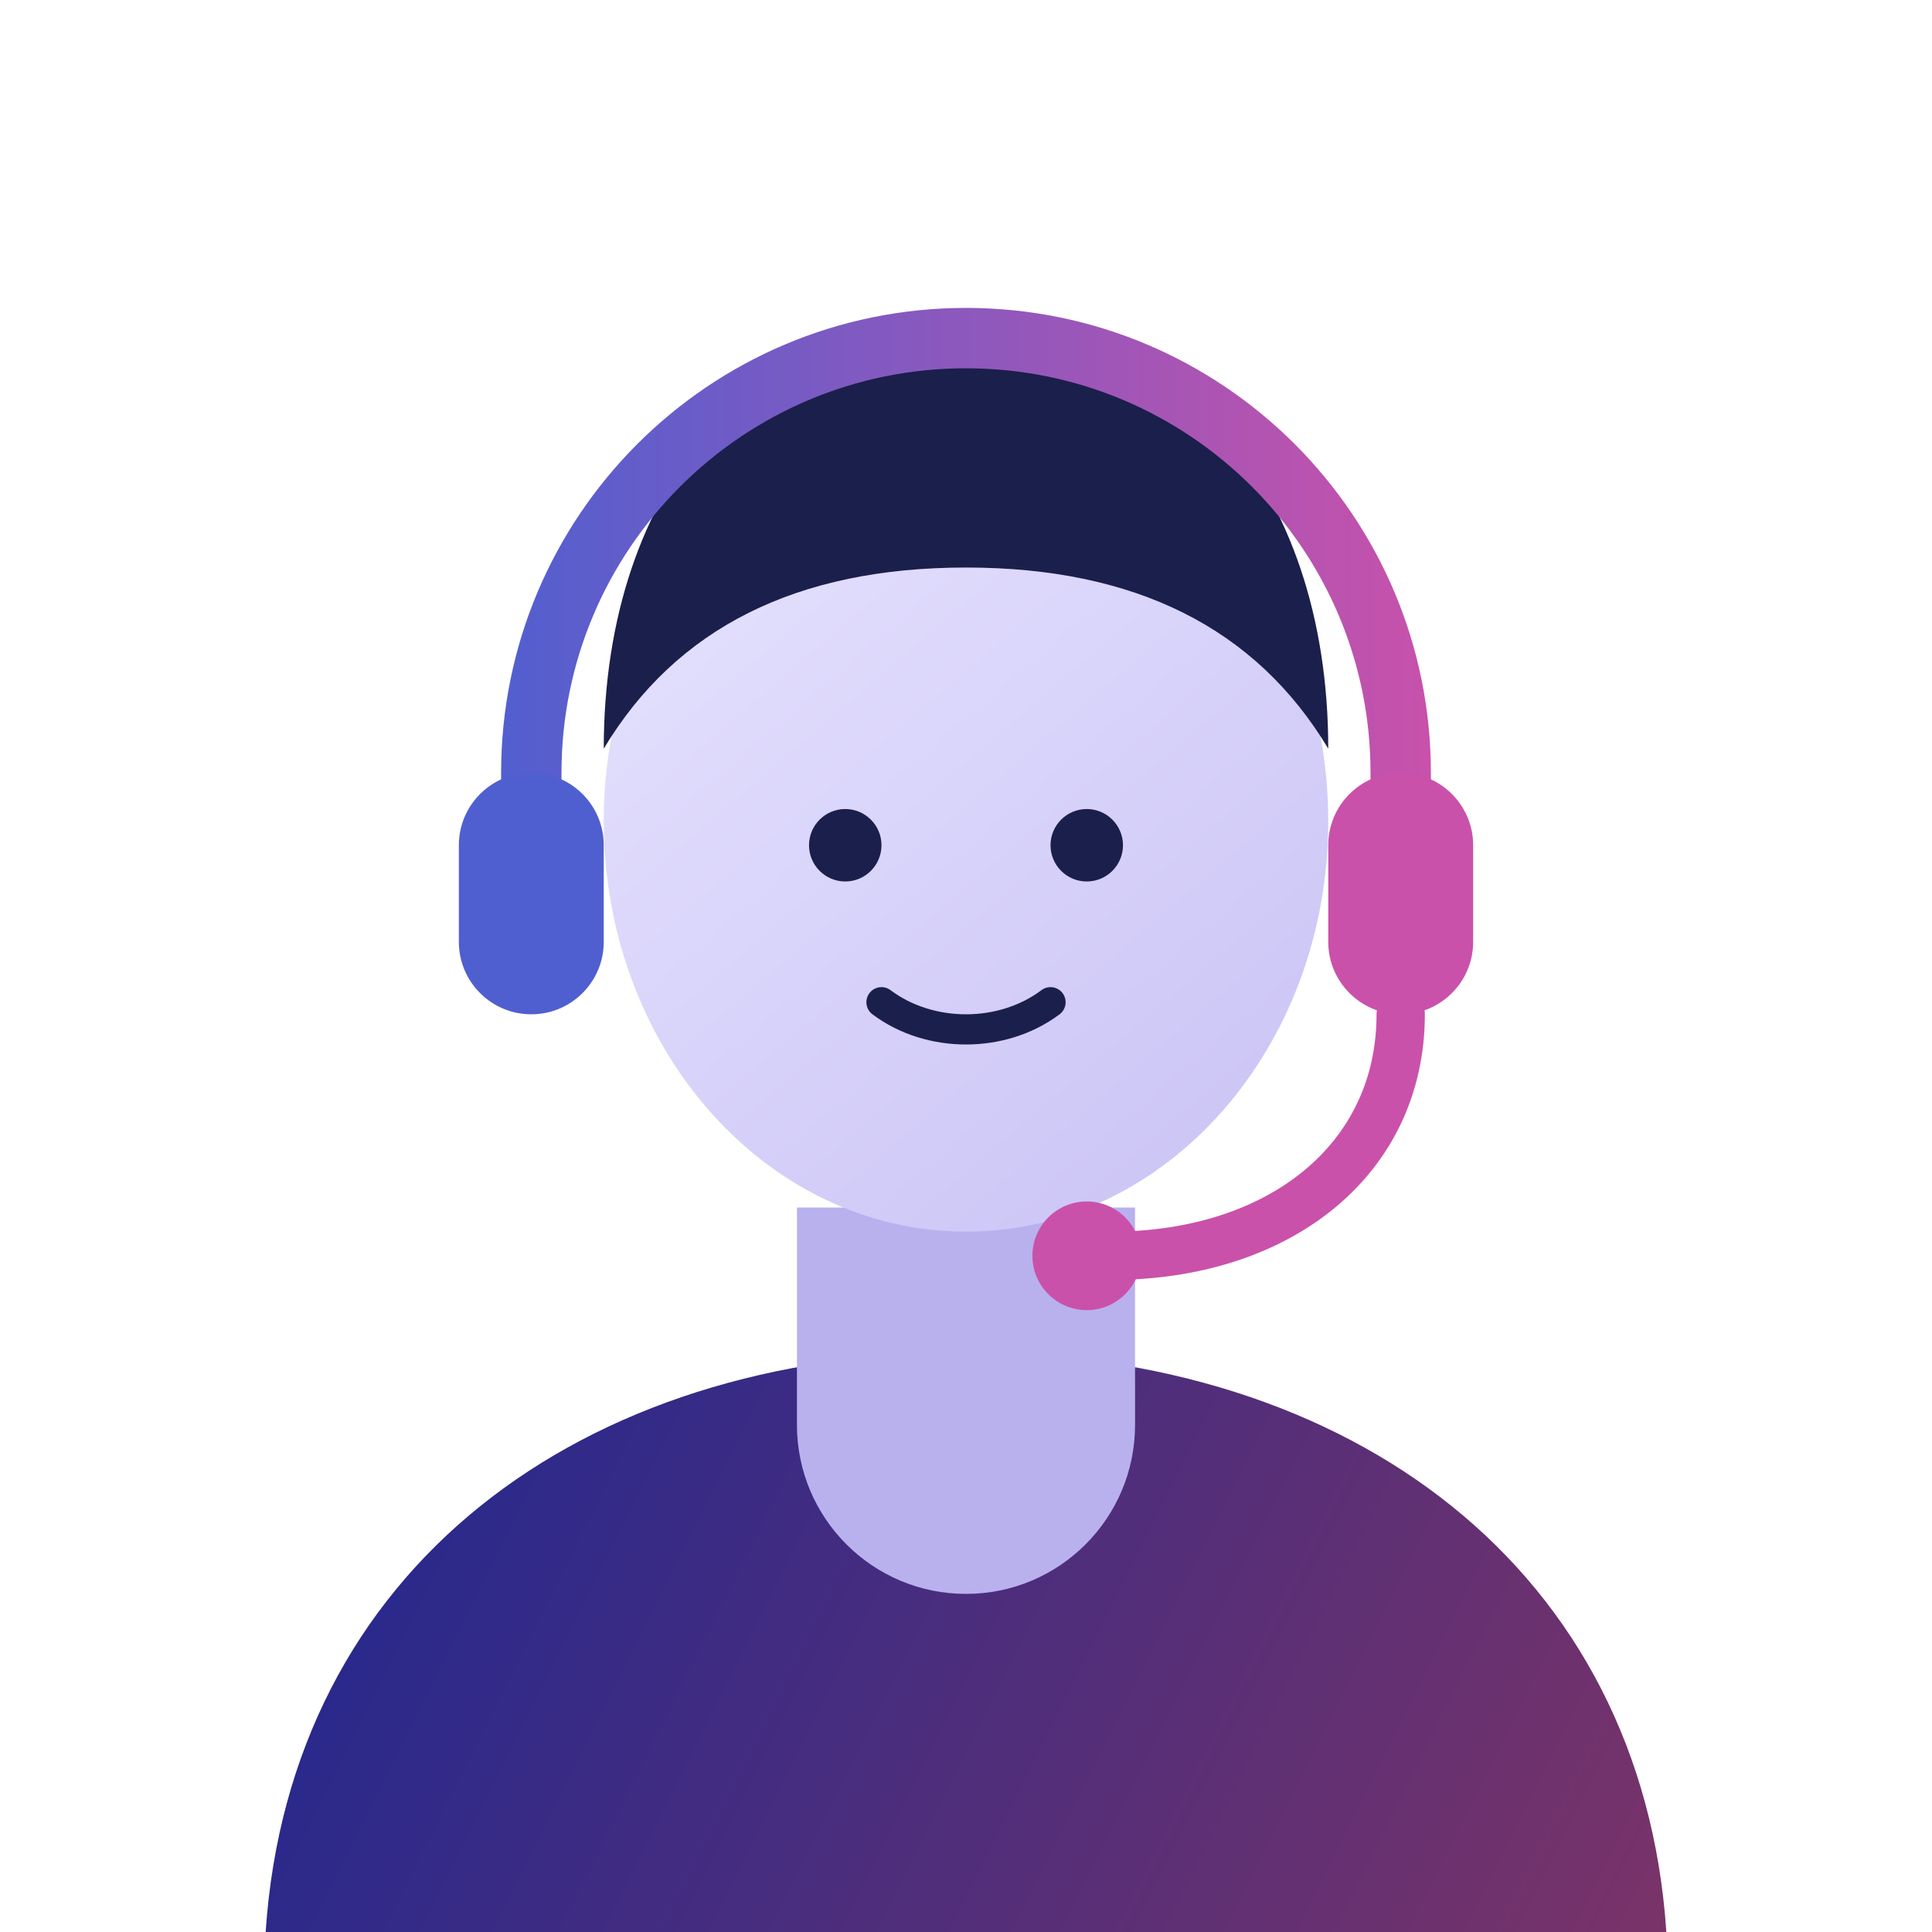
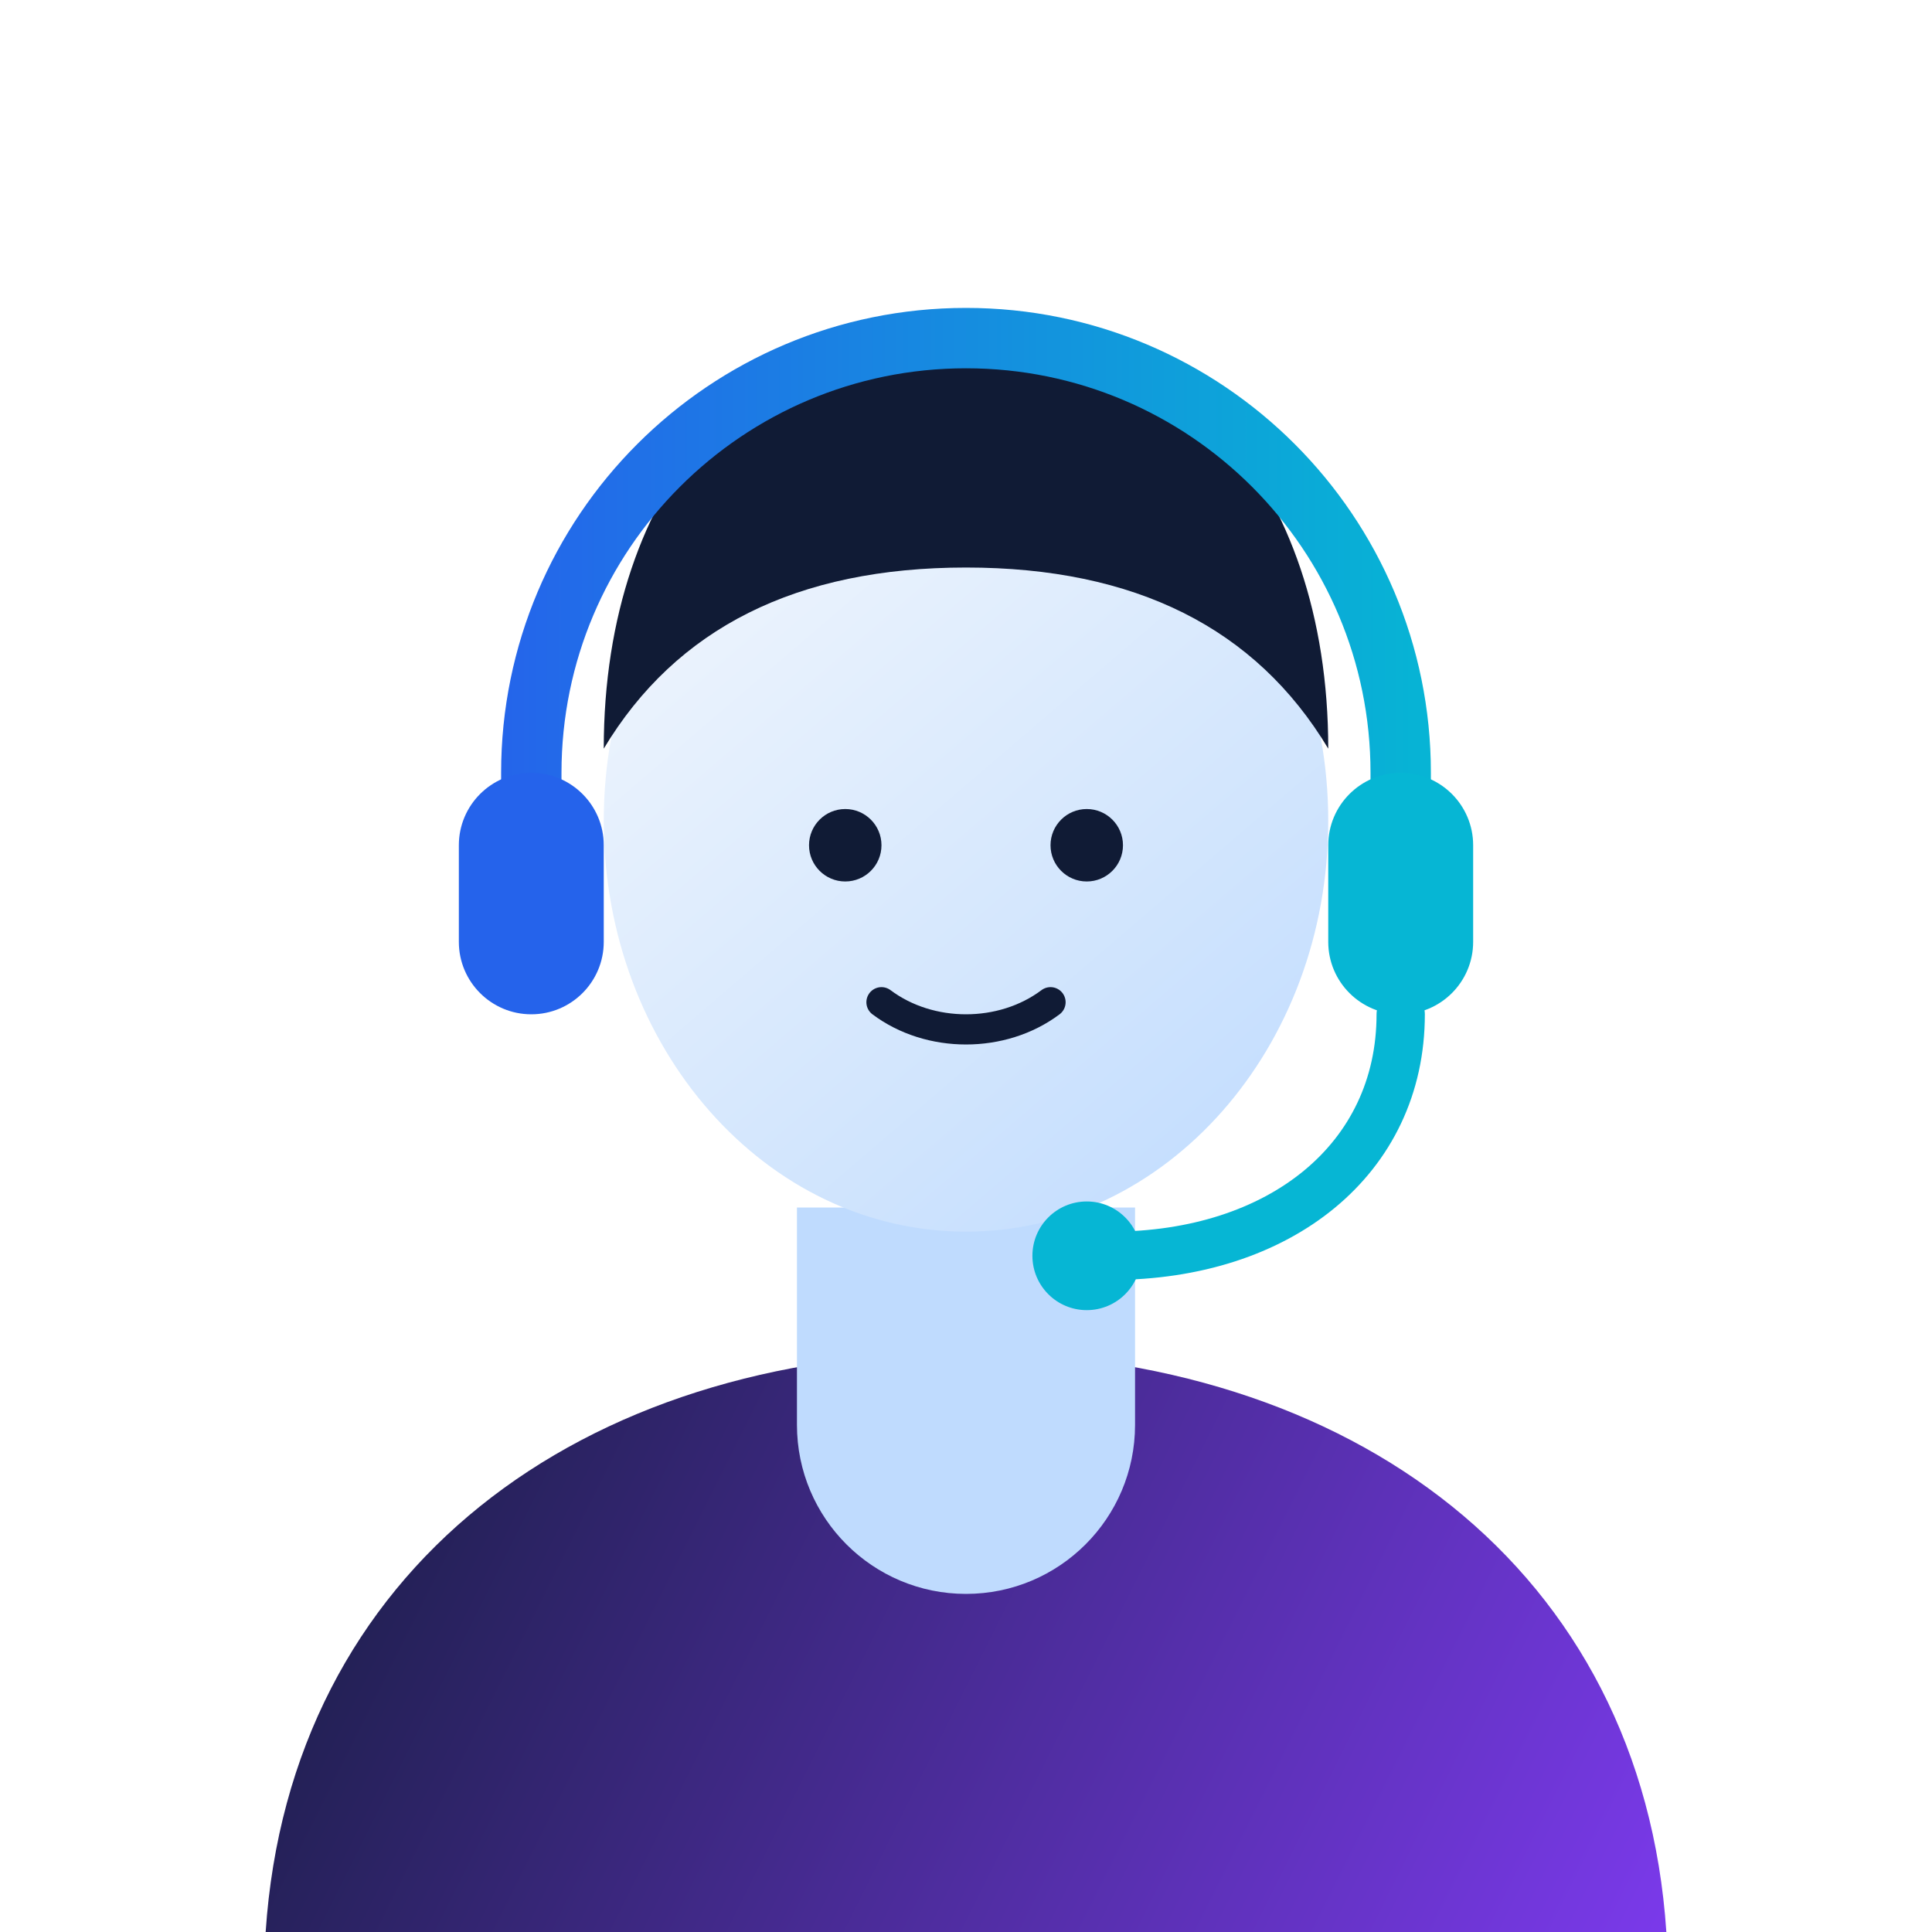
<svg xmlns="http://www.w3.org/2000/svg" viewBox="0 0 160 160" fill="none">
  <defs>
    <linearGradient id="b" x1="20" y1="100" x2="140" y2="160" gradientUnits="userSpaceOnUse">
-       <stop stop-color="#182793" />
-       <stop offset="1" stop-color="#7B3368" />
+       <stop stop-color="#101B35" />
+       <stop offset="1" stop-color="#7C3AED" />
    </linearGradient>
    <linearGradient id="h" x1="50" y1="30" x2="110" y2="100" gradientUnits="userSpaceOnUse">
-       <stop stop-color="#E9E6FF" />
-       <stop offset="1" stop-color="#C9C2F5" />
+       <stop stop-color="#F8FAFC" />
+       <stop offset="1" stop-color="#BFDBFE" />
    </linearGradient>
    <linearGradient id="s" x1="40" y1="40" x2="120" y2="40" gradientUnits="userSpaceOnUse">
-       <stop stop-color="#505FD0" />
-       <stop offset="1" stop-color="#CA51AA" />
+       <stop stop-color="#2563EB" />
+       <stop offset="1" stop-color="#06B6D4" />
    </linearGradient>
  </defs>
  <path d="M22 160c2-30 26-48 58-48s56 18 58 48H22Z" fill="url(#b)" />
-   <path d="M66 100h28v18a14 14 0 0 1-28 0v-18Z" fill="#B9B1EE" />
+   <path d="M66 100h28v18a14 14 0 0 1-28 0v-18Z" fill="#BFDBFE" />
  <ellipse cx="80" cy="68" rx="30" ry="34" fill="url(#h)" />
-   <path d="M50 62c0-22 13-36 30-36s30 14 30 36c-6-10-16-15-30-15s-24 5-30 15Z" fill="#1B1F4B" />
+   <path d="M50 62c0-22 13-36 30-36s30 14 30 36c-6-10-16-15-30-15s-24 5-30 15Z" fill="#101B35" />
  <path d="M44 72v-8a36 36 0 0 1 72 0v8" stroke="url(#s)" stroke-width="5" stroke-linecap="round" />
-   <rect x="38" y="64" width="12" height="20" rx="6" fill="#505FD0" />
-   <rect x="110" y="64" width="12" height="20" rx="6" fill="#CA51AA" />
-   <path d="M116 84c0 12-10 20-24 20" stroke="#CA51AA" stroke-width="4" stroke-linecap="round" />
-   <circle cx="90" cy="104" r="4.5" fill="#CA51AA" />
-   <circle cx="70" cy="70" r="3" fill="#1B1F4B" />
-   <circle cx="90" cy="70" r="3" fill="#1B1F4B" />
-   <path d="M73 83c4 3 10 3 14 0" stroke="#1B1F4B" stroke-width="2.5" stroke-linecap="round" />
+   <rect x="38" y="64" width="12" height="20" rx="6" fill="#2563EB" />
+   <rect x="110" y="64" width="12" height="20" rx="6" fill="#06B6D4" />
+   <path d="M116 84c0 12-10 20-24 20" stroke="#06B6D4" stroke-width="4" stroke-linecap="round" />
+   <circle cx="90" cy="104" r="4.5" fill="#06B6D4" />
+   <circle cx="70" cy="70" r="3" fill="#101B35" />
+   <circle cx="90" cy="70" r="3" fill="#101B35" />
+   <path d="M73 83c4 3 10 3 14 0" stroke="#101B35" stroke-width="2.5" stroke-linecap="round" />
</svg>
